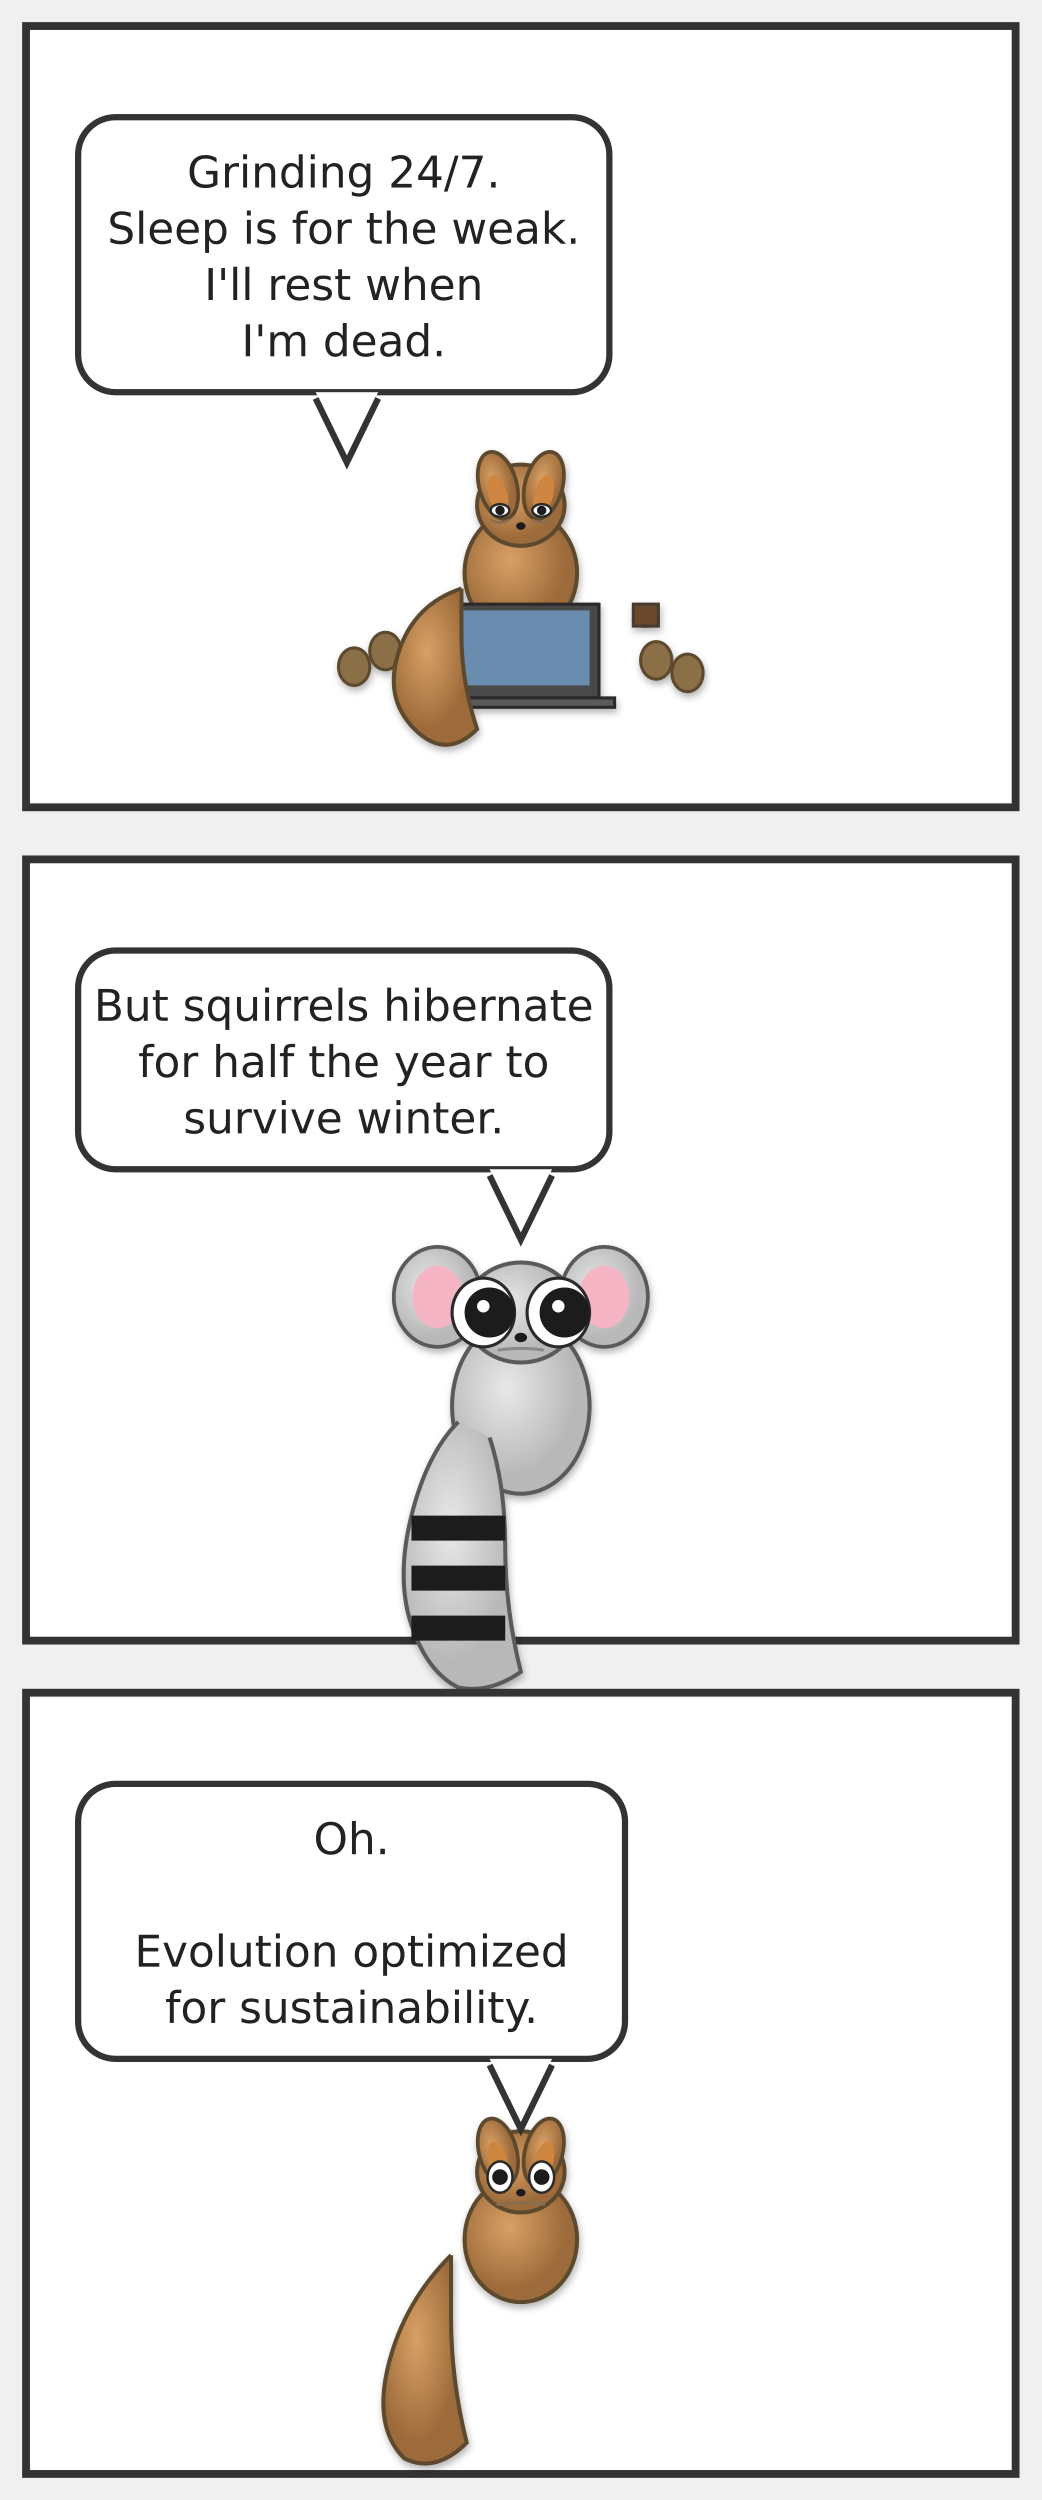
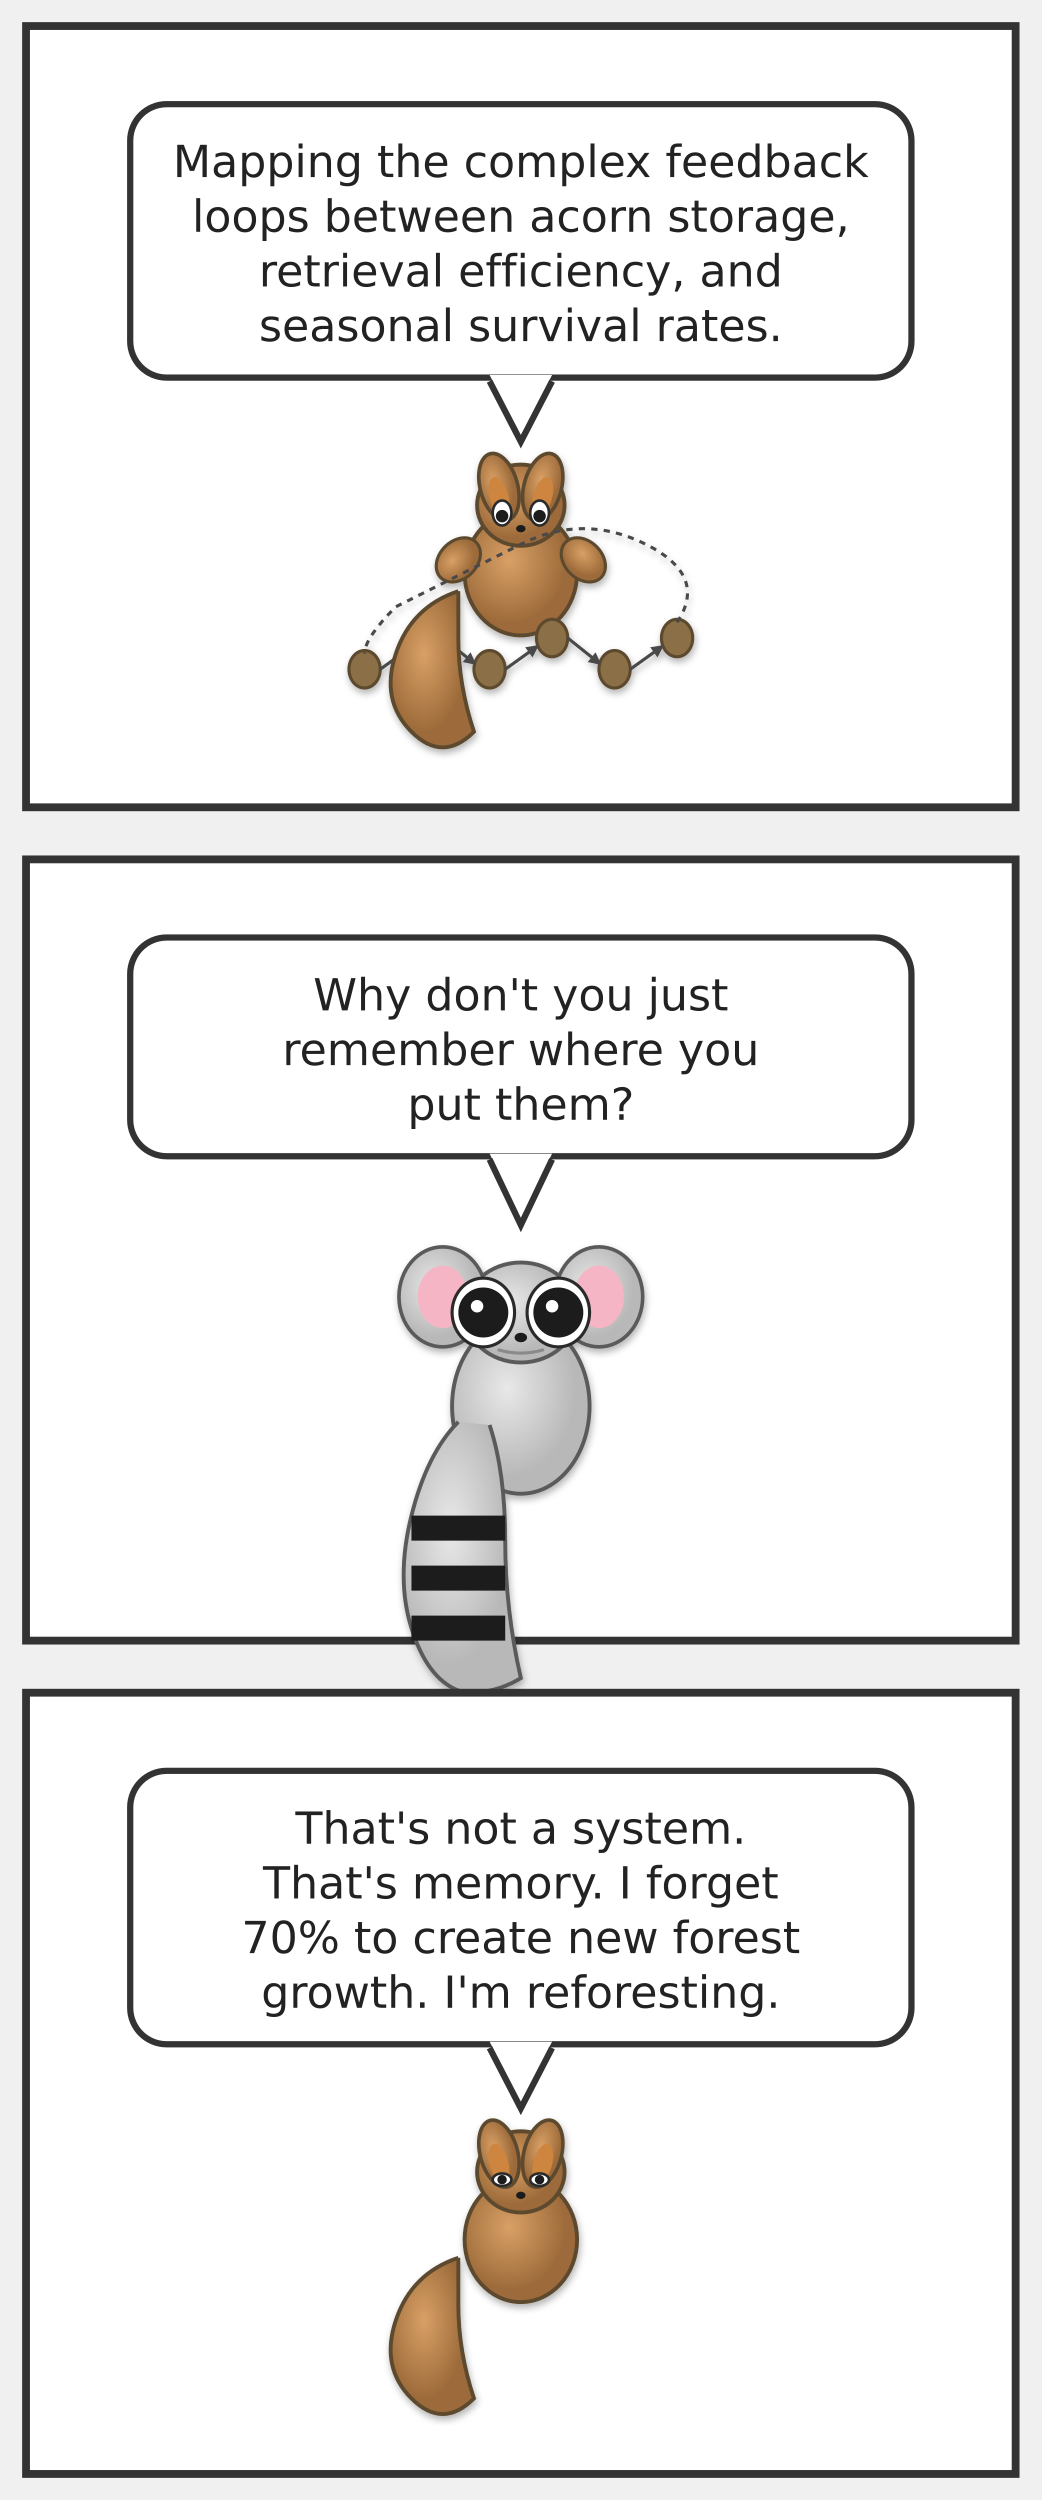
<svg xmlns="http://www.w3.org/2000/svg" viewBox="0 0 400 960">
  <defs>
-     <radialGradient id="sq_fur_hustle94" cx="40%" cy="40%">
+     <radialGradient id="sq_fur_sys89" cx="40%" cy="40%">
      <stop offset="0%" style="stop-color:#d9a066" />
      <stop offset="100%" style="stop-color:#9d6b3a" />
    </radialGradient>
-     <radialGradient id="lem_fur_hustle94" cx="40%" cy="40%">
+     <radialGradient id="lem_fur_sys89" cx="40%" cy="40%">
      <stop offset="0%" style="stop-color:#e8e8e8" />
      <stop offset="100%" style="stop-color:#b8b8b8" />
    </radialGradient>
-     <filter id="shadow_hustle94">
+     <filter id="shadow_sys89">
      <feGaussianBlur in="SourceAlpha" stdDeviation="1.5" />
      <feOffset dx="0.5" dy="1.5" result="offsetblur" />
      <feFlood flood-color="#000000" flood-opacity="0.3" />
      <feComposite in2="offsetblur" operator="in" />
      <feMerge>
        <feMergeNode />
        <feMergeNode in="SourceGraphic" />
      </feMerge>
    </filter>
+     <marker id="arrow89" markerWidth="4" markerHeight="4" refX="3" refY="2" orient="auto">
+       <polygon points="0 0, 4 2, 0 4" fill="#4a4a4a" />
+     </marker>
  </defs>
  <rect x="10" y="10" width="380" height="300" fill="#fff" stroke="#333" stroke-width="3" />
-   <g filter="url(#shadow_hustle94)">
-     <ellipse cx="200" cy="220" rx="21.6" ry="24" fill="url(#sq_fur_hustle94)" stroke="#5d4a2f" stroke-width="1.56" />
-     <ellipse cx="200" cy="194" rx="16.8" ry="15.6" fill="url(#sq_fur_hustle94)" stroke="#5d4a2f" stroke-width="1.56" />
-     <ellipse cx="191.2" cy="186.4" rx="7.2" ry="13.2" fill="url(#sq_fur_hustle94)" stroke="#5d4a2f" stroke-width="1.44" transform="rotate(-15 191.2 186.4)" />
-     <ellipse cx="208.8" cy="186.4" rx="7.2" ry="13.2" fill="url(#sq_fur_hustle94)" stroke="#5d4a2f" stroke-width="1.44" transform="rotate(15 208.8 186.4)" />
-     <ellipse cx="191.2" cy="190" rx="3.6" ry="7.8" fill="#cd853f" transform="rotate(-15 191.2 190)" />
-     <ellipse cx="208.8" cy="190" rx="3.6" ry="7.8" fill="#cd853f" transform="rotate(15 208.8 190)" />
-     <ellipse cx="192" cy="196" rx="3.6" ry="2.4" fill="#fff" stroke="#2a2a2a" stroke-width="0.96" />
-     <circle cx="192" cy="196" r="1.8" fill="#1a1a1a" />
-     <ellipse cx="208" cy="196" rx="3.6" ry="2.4" fill="#fff" stroke="#2a2a2a" stroke-width="0.96" />
-     <circle cx="208" cy="196" r="1.8" fill="#1a1a1a" />
-     <path d="M 188.4 199.6 Q 192 201.6 195.6 199.6" fill="none" stroke="#8a6d51" stroke-width="0.96" />
-     <path d="M 204.4 199.6 Q 208 201.6 211.6 199.6" fill="none" stroke="#8a6d51" stroke-width="0.96" />
-     <ellipse cx="200" cy="202" rx="1.8" ry="1.44" fill="#1a1a1a" />
-     <rect x="170" y="232" width="60" height="36" fill="#4a4a4a" stroke="#2a2a2a" stroke-width="1.2" />
-     <rect x="173.6" y="234.4" width="52.8" height="28.8" fill="#6a8caf" />
-     <rect x="164" y="268" width="72" height="3.6" fill="#5a5a5a" stroke="#2a2a2a" stroke-width="1.2" />
-     <ellipse cx="136" cy="256" rx="6" ry="7.2" fill="#8b6f47" stroke="#5d4a2f" stroke-width="1.2" />
-     <ellipse cx="148" cy="250" rx="6" ry="7.2" fill="#8b6f47" stroke="#5d4a2f" stroke-width="1.2" />
-     <ellipse cx="252" cy="253.6" rx="6" ry="7.2" fill="#8b6f47" stroke="#5d4a2f" stroke-width="1.2" />
-     <ellipse cx="264" cy="258.4" rx="6" ry="7.2" fill="#8b6f47" stroke="#5d4a2f" stroke-width="1.2" />
-     <ellipse cx="248" cy="238" rx="4.8" ry="2.4" fill="#6a4a2f" stroke="#4a3a2f" stroke-width="1.2" />
-     <rect x="243.2" y="232" width="9.6" height="8.4" fill="#6a4a2f" stroke="#4a3a2f" stroke-width="1.2" />
-     <path d="M 177.2 226 Q 159.2 232 153.2 250 Q 147.2 268 159.2 280 Q 171.2 292 183.2 280 Q 177.2 262 177.2 244 Q 177.2 234.4 177.2 226" fill="url(#sq_fur_hustle94)" stroke="#5d4a2f" stroke-width="1.56" />
+   <g filter="url(#shadow_sys89)">
+     <ellipse cx="200" cy="220" rx="21.6" ry="24" fill="url(#sq_fur_sys89)" stroke="#5d4a2f" stroke-width="1.5" />
+     <ellipse cx="200" cy="194" rx="16.8" ry="15.6" fill="url(#sq_fur_sys89)" stroke="#5d4a2f" stroke-width="1.5" />
+     <ellipse cx="191.6" cy="187" rx="7.2" ry="13.2" fill="url(#sq_fur_sys89)" stroke="#5d4a2f" stroke-width="1.4" transform="rotate(-15 191.6 187)" />
+     <ellipse cx="208.4" cy="187" rx="7.2" ry="13.2" fill="url(#sq_fur_sys89)" stroke="#5d4a2f" stroke-width="1.4" transform="rotate(15 208.4 187)" />
+     <ellipse cx="191.6" cy="190.8" rx="3.6" ry="7.8" fill="#cd853f" transform="rotate(-15 191.6 190.8)" />
+     <ellipse cx="208.4" cy="190.8" rx="3.6" ry="7.8" fill="#cd853f" transform="rotate(15 208.4 190.8)" />
+     <ellipse cx="192.8" cy="197" rx="3.6" ry="4.8" fill="#fff" stroke="#2a2a2a" stroke-width="1" />
+     <circle cx="192.8" cy="198.2" r="2.4" fill="#1a1a1a" />
+     <ellipse cx="207.2" cy="197" rx="3.6" ry="4.8" fill="#fff" stroke="#2a2a2a" stroke-width="1" />
+     <circle cx="207.2" cy="198.2" r="2.4" fill="#1a1a1a" />
+     <ellipse cx="200" cy="203" rx="1.8" ry="1.4" fill="#1a1a1a" />
+     <ellipse cx="176" cy="215" rx="9.6" ry="7.2" fill="url(#sq_fur_sys89)" stroke="#5d4a2f" stroke-width="1.2" transform="rotate(-45 176 215)" />
+     <ellipse cx="224" cy="215" rx="9.6" ry="7.2" fill="url(#sq_fur_sys89)" stroke="#5d4a2f" stroke-width="1.2" transform="rotate(45 224 215)" />
+     <ellipse cx="140" cy="257" rx="6" ry="7.2" fill="#8b6f47" stroke="#5d4a2f" stroke-width="1.2" />
+     <ellipse cx="164" cy="245" rx="6" ry="7.2" fill="#8b6f47" stroke="#5d4a2f" stroke-width="1.2" />
+     <ellipse cx="188" cy="257" rx="6" ry="7.2" fill="#8b6f47" stroke="#5d4a2f" stroke-width="1.2" />
+     <ellipse cx="212" cy="245" rx="6" ry="7.2" fill="#8b6f47" stroke="#5d4a2f" stroke-width="1.2" />
+     <ellipse cx="236" cy="257" rx="6" ry="7.2" fill="#8b6f47" stroke="#5d4a2f" stroke-width="1.2" />
+     <ellipse cx="260" cy="245" rx="6" ry="7.2" fill="#8b6f47" stroke="#5d4a2f" stroke-width="1.2" />
+     <path d="M 146 257 L 158 248.4" stroke="#4a4a4a" stroke-width="1.2" marker-end="url(#arrow89)" />
+     <path d="M 170 245 L 182 254.6" stroke="#4a4a4a" stroke-width="1.2" marker-end="url(#arrow89)" />
+     <path d="M 194 257 L 206 248.4" stroke="#4a4a4a" stroke-width="1.2" marker-end="url(#arrow89)" />
+     <path d="M 218 245 L 230 254.6" stroke="#4a4a4a" stroke-width="1.2" marker-end="url(#arrow89)" />
+     <path d="M 242 257 L 254 248.4" stroke="#4a4a4a" stroke-width="1.2" marker-end="url(#arrow89)" />
+     <path d="M 260 239 Q 272 221 248 209 Q 224 197 200 209 Q 176 221 152 233 Q 140 245 140 251" fill="none" stroke="#4a4a4a" stroke-width="1.2" stroke-dasharray="2.4,2.4" />
+     <path d="M 176 227 Q 158 233 152 251 Q 146 269 158 281 Q 170 293 182 281 Q 176 263 176 245 Q 176 235.4 176 227" fill="url(#sq_fur_sys89)" stroke="#5d4a2f" stroke-width="1.5" />
  </g>
-   <rect x="30" y="45" width="204" height="105.6" rx="14.4" fill="#fff" stroke="#333" stroke-width="2.4" />
-   <polygon points="121.2,150.6 133.2,175.2 145.2,150.6" fill="#fff" />
-   <path d="M 121.2 153 L 133.2 177.6 L 145.2 153" fill="none" stroke="#333" stroke-width="2.4" />
-   <text x="132" y="72" font-family="DejaVu Sans" font-size="16.8" text-anchor="middle" fill="#222">Grinding 24/7.</text>
-   <text x="132" y="93.6" font-family="DejaVu Sans" font-size="16.8" text-anchor="middle" fill="#222">Sleep is for the weak.</text>
-   <text x="132" y="115.2" font-family="DejaVu Sans" font-size="16.8" text-anchor="middle" fill="#222">I'll rest when</text>
-   <text x="132" y="136.8" font-family="DejaVu Sans" font-size="16.8" text-anchor="middle" fill="#222">I'm dead.</text>
+   <rect x="50" y="40" width="300" height="105" rx="14" fill="#fff" stroke="#333" stroke-width="2.4" />
+   <polygon points="188,144 200,166.8 212,144" fill="#fff" />
+   <path d="M 188 146.4 L 200 169.6 L 212 146.4" fill="none" stroke="#333" stroke-width="2.4" />
+   <text x="200" y="68" font-family="DejaVu Sans" font-size="17" text-anchor="middle" fill="#222">Mapping the complex feedback</text>
+   <text x="200" y="89" font-family="DejaVu Sans" font-size="17" text-anchor="middle" fill="#222">loops between acorn storage,</text>
+   <text x="200" y="110" font-family="DejaVu Sans" font-size="17" text-anchor="middle" fill="#222">retrieval efficiency, and</text>
+   <text x="200" y="131" font-family="DejaVu Sans" font-size="17" text-anchor="middle" fill="#222">seasonal survival rates.</text>
  <rect x="10" y="330" width="380" height="300" fill="#fff" stroke="#333" stroke-width="3" />
-   <g filter="url(#shadow_hustle94)">
-     <ellipse cx="200" cy="540" rx="26.4" ry="33.6" fill="url(#lem_fur_hustle94)" stroke="#5a5a5a" stroke-width="1.56" />
-     <ellipse cx="200" cy="504" rx="21.6" ry="19.2" fill="url(#lem_fur_hustle94)" stroke="#5a5a5a" stroke-width="1.56" />
-     <ellipse cx="168" cy="498" rx="16.8" ry="19.2" fill="url(#lem_fur_hustle94)" stroke="#5a5a5a" stroke-width="1.44" />
-     <ellipse cx="232" cy="498" rx="16.8" ry="19.2" fill="url(#lem_fur_hustle94)" stroke="#5a5a5a" stroke-width="1.44" />
-     <ellipse cx="168" cy="498" rx="9.6" ry="12" fill="#f5b5c5" />
-     <ellipse cx="232" cy="498" rx="9.6" ry="12" fill="#f5b5c5" />
+   <g filter="url(#shadow_sys89)">
+     <ellipse cx="200" cy="540" rx="26.4" ry="33.6" fill="url(#lem_fur_sys89)" stroke="#5a5a5a" stroke-width="1.5" />
+     <ellipse cx="200" cy="504" rx="21.6" ry="19.2" fill="url(#lem_fur_sys89)" stroke="#5a5a5a" stroke-width="1.5" />
+     <ellipse cx="170" cy="498" rx="16.8" ry="19.2" fill="url(#lem_fur_sys89)" stroke="#5a5a5a" stroke-width="1.4" />
+     <ellipse cx="230" cy="498" rx="16.8" ry="19.2" fill="url(#lem_fur_sys89)" stroke="#5a5a5a" stroke-width="1.4" />
+     <ellipse cx="170" cy="498" rx="9.6" ry="12" fill="#f5b5c5" />
+     <ellipse cx="230" cy="498" rx="9.6" ry="12" fill="#f5b5c5" />
    <ellipse cx="185.6" cy="504" rx="12" ry="13.2" fill="#fff" stroke="#2a2a2a" stroke-width="1.2" />
-     <circle cx="188" cy="504" r="9.6" fill="#1a1a1a" />
-     <circle cx="185.6" cy="501.6" r="2.4" fill="#fff" />
+     <circle cx="185.6" cy="504" r="9.6" fill="#1a1a1a" />
+     <circle cx="183.2" cy="501.6" r="2.4" fill="#fff" />
    <ellipse cx="214.4" cy="504" rx="12" ry="13.2" fill="#fff" stroke="#2a2a2a" stroke-width="1.2" />
-     <circle cx="216.8" cy="504" r="9.6" fill="#1a1a1a" />
-     <circle cx="214.4" cy="501.6" r="2.4" fill="#fff" />
+     <circle cx="214.4" cy="504" r="9.6" fill="#1a1a1a" />
+     <circle cx="212" cy="501.6" r="2.4" fill="#fff" />
    <ellipse cx="200" cy="513.6" rx="2.4" ry="1.8" fill="#1a1a1a" />
-     <path d="M 191.6 518.4 Q 200 517.2 208.4 518.4" fill="none" stroke="#8a8a8a" stroke-width="1.2" stroke-linecap="round" />
-     <path d="M 176 546 Q 164 558 158 582 Q 152 606 158 624 Q 164 642 176 648 Q 188 650.4 200 642 Q 194 618 194 594 Q 194 570 188 552" fill="url(#lem_fur_hustle94)" stroke="#5a5a5a" stroke-width="1.56" />
+     <path d="M 191.6 518.4 Q 200 520.8 208.4 518.4" fill="none" stroke="#8a8a8a" stroke-width="1.2" stroke-linecap="round" />
+     <path d="M 176 546 Q 164 558 158 582 Q 152 606 158 625.2 Q 164 644.4 176 649.2 Q 188 651.6 200 644.4 Q 194 618 194 591.6 Q 194 565.2 188 547.2" fill="url(#lem_fur_sys89)" stroke="#5a5a5a" stroke-width="1.5" />
    <rect x="158" y="582" width="36" height="9.6" fill="#1a1a1a" />
    <rect x="158" y="601.2" width="36" height="9.6" fill="#1a1a1a" />
    <rect x="158" y="620.4" width="36" height="9.6" fill="#1a1a1a" />
  </g>
-   <rect x="30" y="365" width="204" height="84" rx="14.4" fill="#fff" stroke="#333" stroke-width="2.4" />
-   <polygon points="188,449 200,473.6 212,449" fill="#fff" />
-   <path d="M 188 451.4 L 200 476 L 212 451.4" fill="none" stroke="#333" stroke-width="2.4" />
-   <text x="132" y="392" font-family="DejaVu Sans" font-size="16.8" text-anchor="middle" fill="#222">But squirrels hibernate</text>
-   <text x="132" y="413.6" font-family="DejaVu Sans" font-size="16.8" text-anchor="middle" fill="#222">for half the year to</text>
-   <text x="132" y="435.2" font-family="DejaVu Sans" font-size="16.8" text-anchor="middle" fill="#222">survive winter.</text>
+   <rect x="50" y="360" width="300" height="84" rx="14" fill="#fff" stroke="#333" stroke-width="2.4" />
+   <polygon points="188,443 200,467.6 212,443" fill="#fff" />
+   <path d="M 188 445.2 L 200 470.4 L 212 445.2" fill="none" stroke="#333" stroke-width="2.4" />
+   <text x="200" y="388" font-family="DejaVu Sans" font-size="17" text-anchor="middle" fill="#222">Why don't you just</text>
+   <text x="200" y="409" font-family="DejaVu Sans" font-size="17" text-anchor="middle" fill="#222">remember where you</text>
+   <text x="200" y="430" font-family="DejaVu Sans" font-size="17" text-anchor="middle" fill="#222">put them?</text>
  <rect x="10" y="650" width="380" height="300" fill="#fff" stroke="#333" stroke-width="3" />
-   <g filter="url(#shadow_hustle94)">
-     <ellipse cx="200" cy="860" rx="21.6" ry="24" fill="url(#sq_fur_hustle94)" stroke="#5d4a2f" stroke-width="1.56" />
-     <ellipse cx="200" cy="834" rx="16.8" ry="15.6" fill="url(#sq_fur_hustle94)" stroke="#5d4a2f" stroke-width="1.56" />
-     <ellipse cx="191.2" cy="826.4" rx="7.2" ry="13.2" fill="url(#sq_fur_hustle94)" stroke="#5d4a2f" stroke-width="1.44" transform="rotate(-15 191.2 826.4)" />
-     <ellipse cx="208.8" cy="826.4" rx="7.2" ry="13.2" fill="url(#sq_fur_hustle94)" stroke="#5d4a2f" stroke-width="1.44" transform="rotate(15 208.8 826.4)" />
-     <ellipse cx="191.2" cy="830" rx="3.6" ry="7.8" fill="#cd853f" transform="rotate(-15 191.2 830)" />
-     <ellipse cx="208.8" cy="830" rx="3.6" ry="7.8" fill="#cd853f" transform="rotate(15 208.8 830)" />
-     <ellipse cx="192" cy="836" rx="4.8" ry="6" fill="#fff" stroke="#2a2a2a" stroke-width="0.96" />
-     <circle cx="192" cy="836" r="3" fill="#1a1a1a" />
-     <ellipse cx="208" cy="836" rx="4.8" ry="6" fill="#fff" stroke="#2a2a2a" stroke-width="0.96" />
-     <circle cx="208" cy="836" r="3" fill="#1a1a1a" />
-     <ellipse cx="200" cy="842" rx="1.8" ry="1.44" fill="#1a1a1a" />
-     <path d="M 191.2 846.4 Q 200 845.2 208.8 846.4" fill="none" stroke="#8a6d51" stroke-width="1.2" stroke-linecap="round" />
-     <path d="M 173.2 866 Q 155.2 884 149.2 908 Q 143.2 932 155.2 944 Q 167.2 950 179.2 938 Q 173.2 914 173.2 890 Q 173.2 874.4 173.2 866" fill="url(#sq_fur_hustle94)" stroke="#5d4a2f" stroke-width="1.56" />
+   <g filter="url(#shadow_sys89)">
+     <ellipse cx="200" cy="860" rx="21.6" ry="24" fill="url(#sq_fur_sys89)" stroke="#5d4a2f" stroke-width="1.5" />
+     <ellipse cx="200" cy="834" rx="16.8" ry="15.6" fill="url(#sq_fur_sys89)" stroke="#5d4a2f" stroke-width="1.5" />
+     <ellipse cx="191.6" cy="827" rx="7.2" ry="13.2" fill="url(#sq_fur_sys89)" stroke="#5d4a2f" stroke-width="1.4" transform="rotate(-15 191.6 827)" />
+     <ellipse cx="208.4" cy="827" rx="7.2" ry="13.2" fill="url(#sq_fur_sys89)" stroke="#5d4a2f" stroke-width="1.4" transform="rotate(15 208.4 827)" />
+     <ellipse cx="191.6" cy="830.8" rx="3.6" ry="7.8" fill="#cd853f" transform="rotate(-15 191.6 830.8)" />
+     <ellipse cx="208.4" cy="830.8" rx="3.6" ry="7.8" fill="#cd853f" transform="rotate(15 208.4 830.8)" />
+     <ellipse cx="192.8" cy="837" rx="3.6" ry="2.4" fill="#fff" stroke="#2a2a2a" stroke-width="1" />
+     <circle cx="192.8" cy="837" r="1.8" fill="#1a1a1a" />
+     <ellipse cx="207.2" cy="837" rx="3.6" ry="2.4" fill="#fff" stroke="#2a2a2a" stroke-width="1" />
+     <circle cx="207.2" cy="837" r="1.8" fill="#1a1a1a" />
+     <ellipse cx="200" cy="843" rx="1.8" ry="1.4" fill="#1a1a1a" />
+     <path d="M 176 867 Q 158 873 152 891 Q 146 909 158 921 Q 170 933 182 921 Q 176 903 176 885 Q 176 875.4 176 867" fill="url(#sq_fur_sys89)" stroke="#5d4a2f" stroke-width="1.5" />
  </g>
-   <rect x="30" y="685" width="210" height="105.6" rx="14.4" fill="#fff" stroke="#333" stroke-width="2.4" />
-   <polygon points="188,790.6 200,815.2 212,790.6" fill="#fff" />
-   <path d="M 188 793 L 200 817.6 L 212 793" fill="none" stroke="#333" stroke-width="2.4" />
-   <text x="135" y="712" font-family="DejaVu Sans" font-size="16.8" text-anchor="middle" fill="#222">Oh.</text>
-   <text x="135" y="733.6" font-family="DejaVu Sans" font-size="16.8" text-anchor="middle" fill="#222" />
-   <text x="135" y="755.2" font-family="DejaVu Sans" font-size="16.8" text-anchor="middle" fill="#222">Evolution optimized</text>
-   <text x="135" y="776.8" font-family="DejaVu Sans" font-size="16.8" text-anchor="middle" fill="#222">for sustainability.</text>
+   <rect x="50" y="680" width="300" height="105" rx="14" fill="#fff" stroke="#333" stroke-width="2.4" />
+   <polygon points="188,784 200,806.8 212,784" fill="#fff" />
+   <path d="M 188 786.4 L 200 809.6 L 212 786.4" fill="none" stroke="#333" stroke-width="2.4" />
+   <text x="200" y="708" font-family="DejaVu Sans" font-size="17" text-anchor="middle" fill="#222">That's not a system.</text>
+   <text x="200" y="729" font-family="DejaVu Sans" font-size="17" text-anchor="middle" fill="#222">That's memory. I forget</text>
+   <text x="200" y="750" font-family="DejaVu Sans" font-size="17" text-anchor="middle" fill="#222">70% to create new forest</text>
+   <text x="200" y="771" font-family="DejaVu Sans" font-size="17" text-anchor="middle" fill="#222">growth. I'm reforesting.</text>
</svg>
